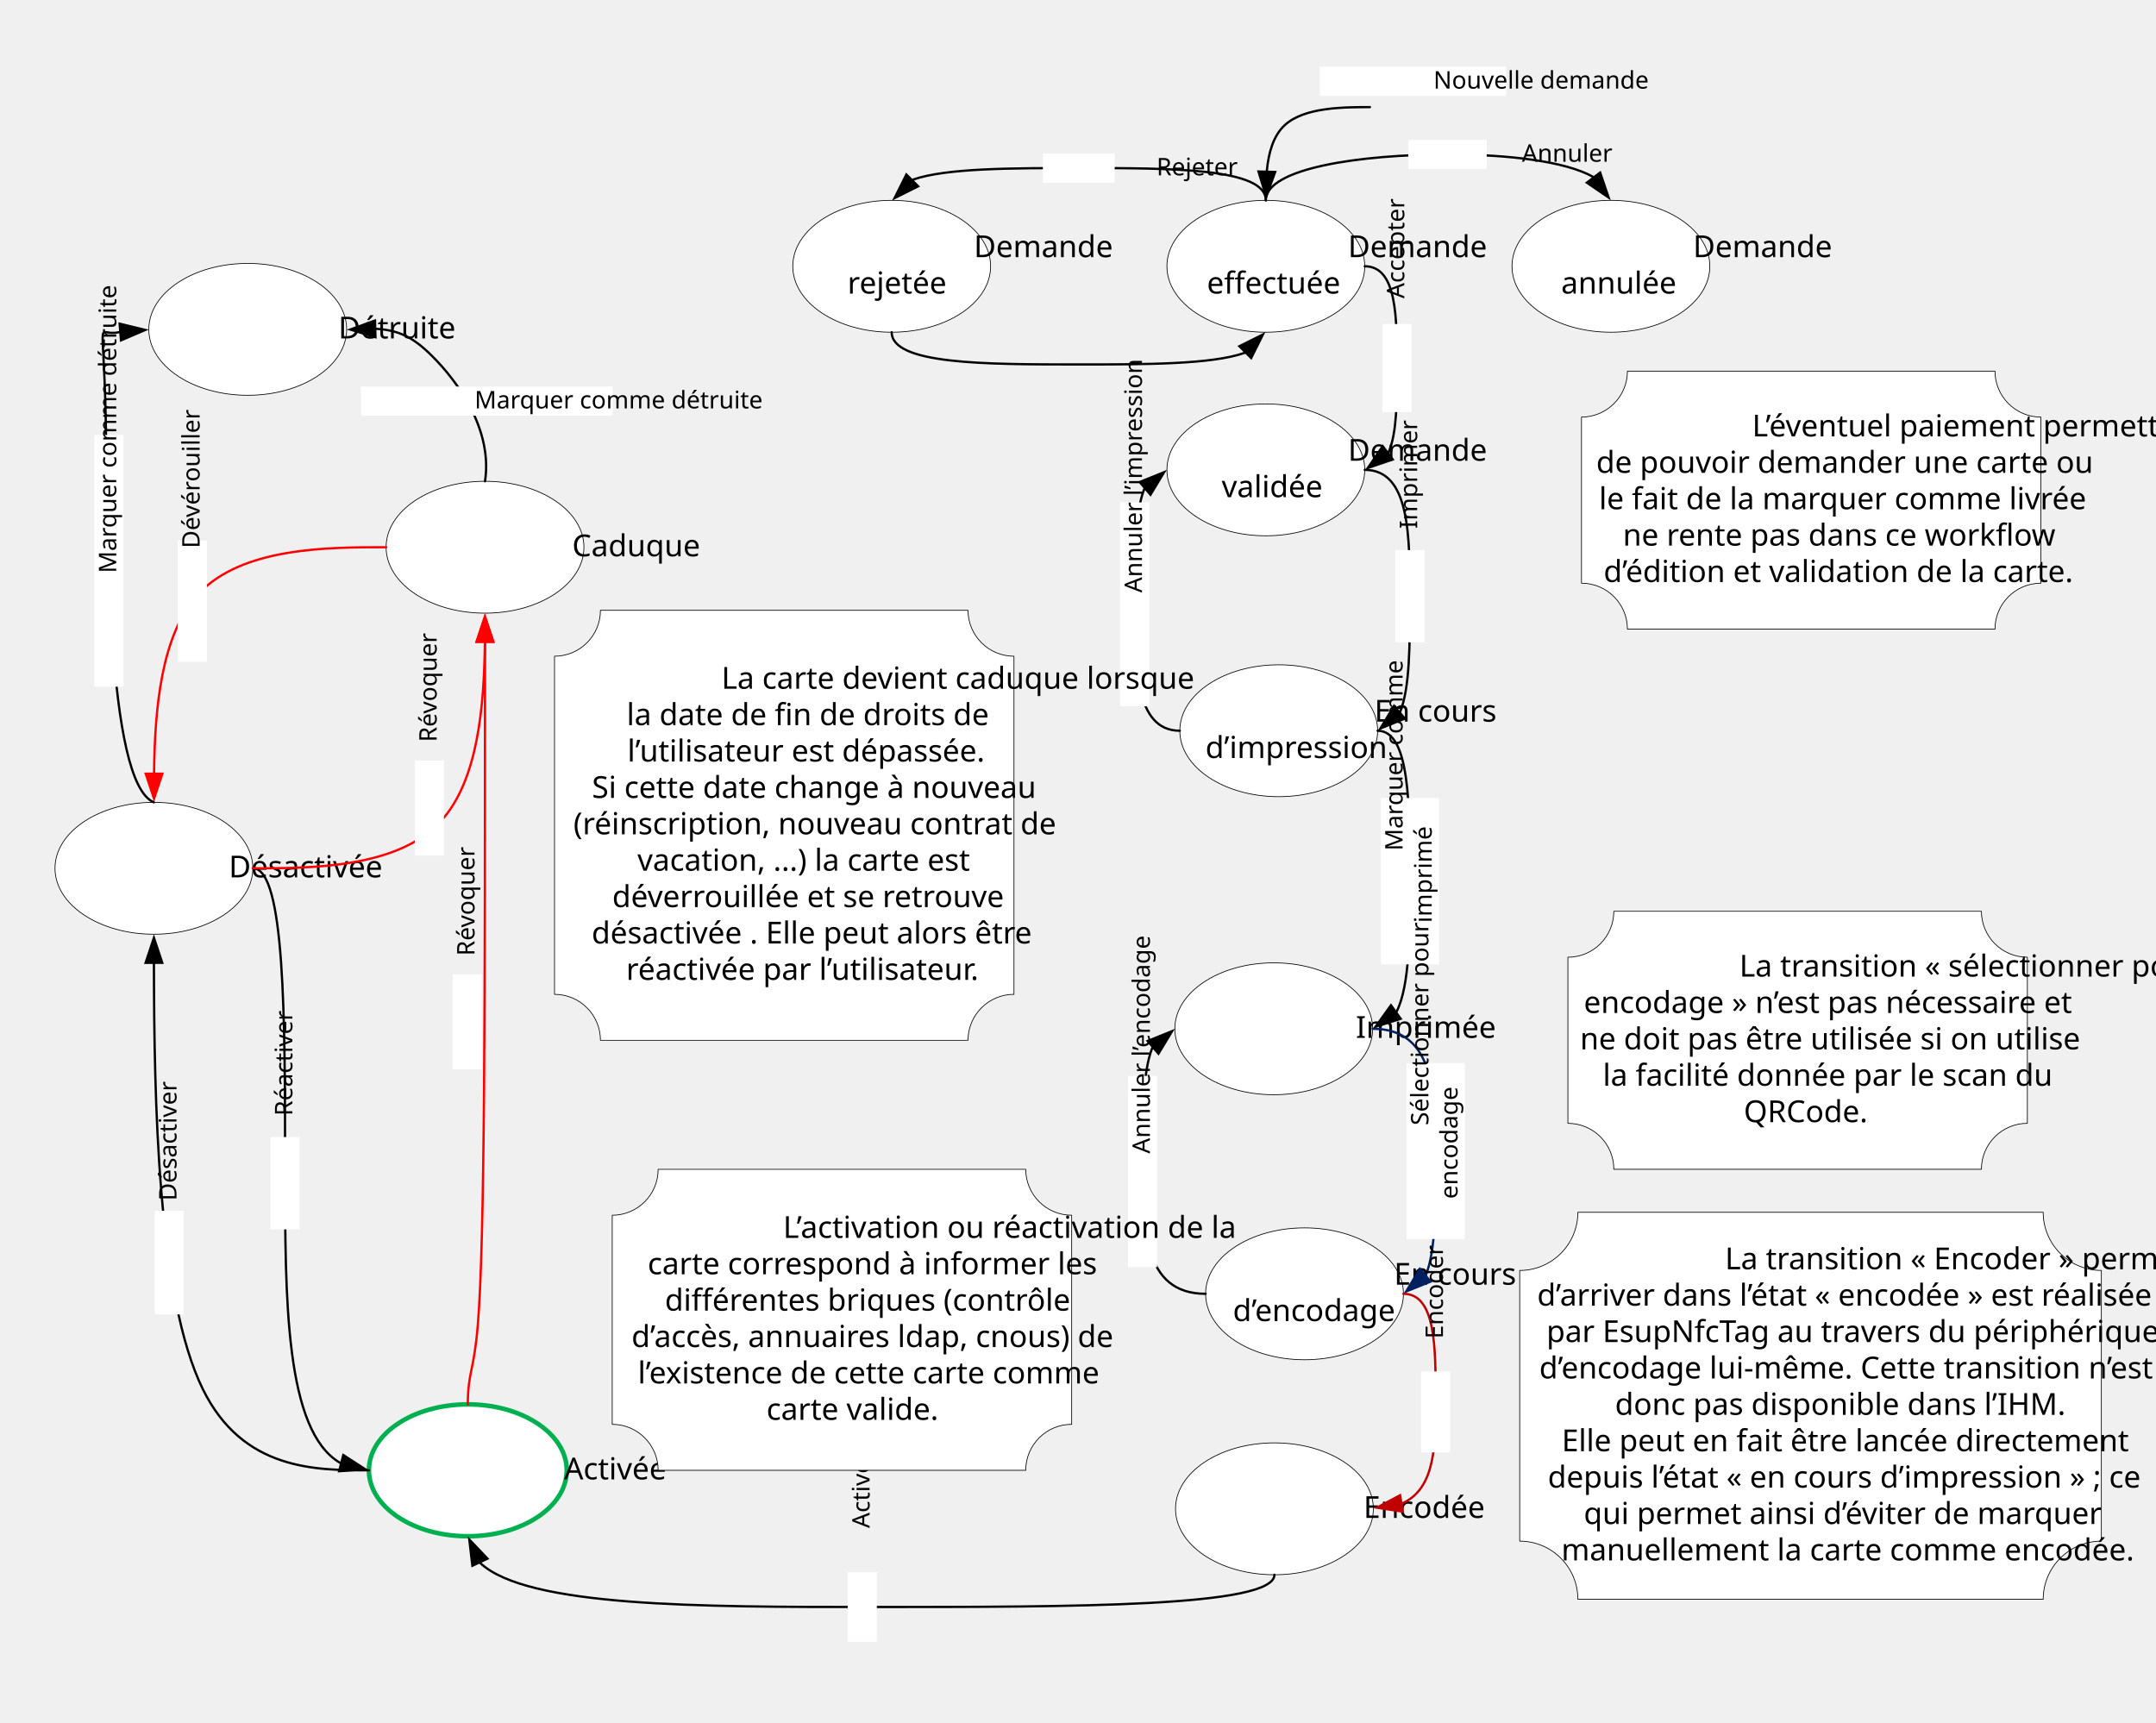
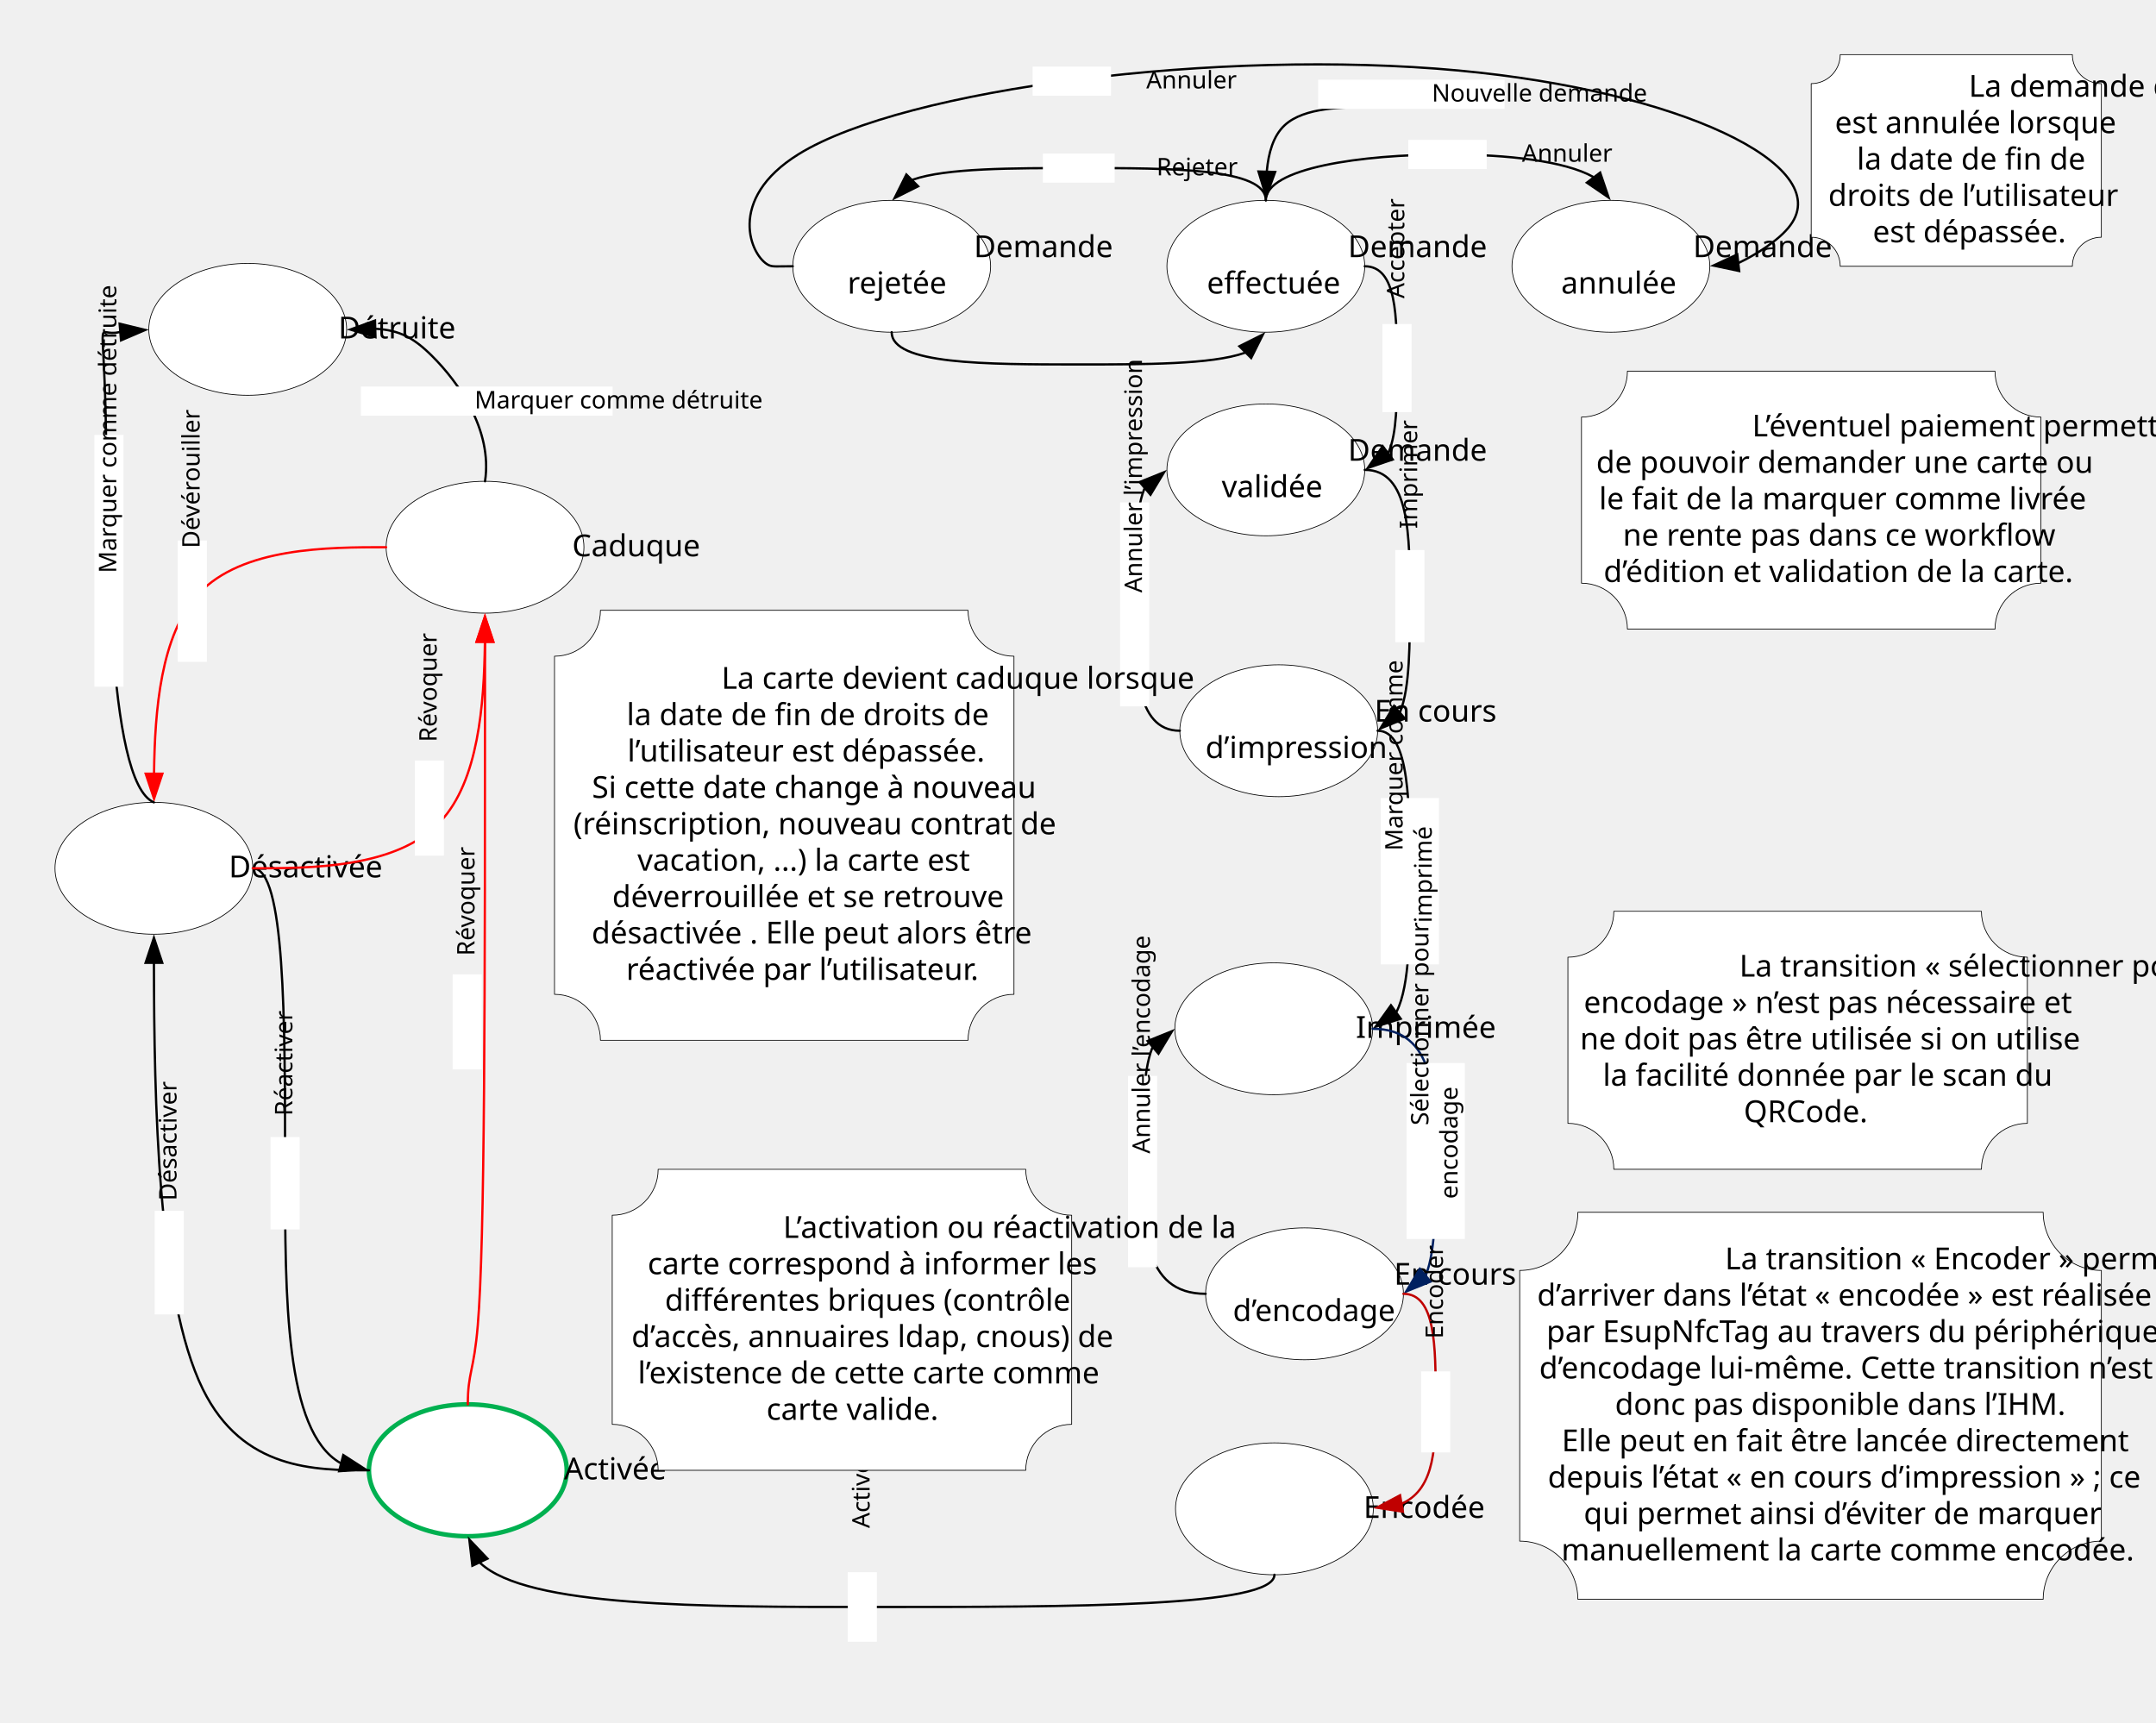
<svg xmlns="http://www.w3.org/2000/svg" xmlns:ns1="http://schemas.microsoft.com/visio/2003/SVGExtensions/" xmlns:xlink="http://www.w3.org/1999/xlink" width="9.869in" height="7.884in" viewBox="0 0 710.58 567.668" xml:space="preserve" color-interpolation-filters="sRGB" class="st15">
  <ns1:documentProperties ns1:langID="1036" ns1:metric="true" ns1:viewMarkup="false">
    <ns1:userDefs>
      <ns1:ud ns1:nameU="msvNoAutoConnect" ns1:val="VT0(0):26" />
    </ns1:userDefs>
  </ns1:documentProperties>
  <style type="text/css">
	
		.st1 {fill:#ffffff;stroke:#000000;stroke-linecap:round;stroke-linejoin:round;stroke-width:0.24}
		.st2 {fill:#000000;font-family:Calibri;font-size:0.833em}
		.st3 {font-size:1em}
		.st4 {fill:#ffffff;stroke:#00b050;stroke-linecap:round;stroke-linejoin:round;stroke-width:1.5}
		.st5 {marker-end:url(#mrkr13-38);stroke:#000000;stroke-linecap:round;stroke-linejoin:round;stroke-width:0.75}
		.st6 {fill:#000000;fill-opacity:1;stroke:#000000;stroke-opacity:1;stroke-width:0.229}
		.st7 {fill:#ffffff;stroke:none;stroke-linecap:butt;stroke-width:7.2}
		.st8 {fill:#000000;font-family:Calibri;font-size:0.667em}
		.st9 {marker-end:url(#mrkr13-61);stroke:#002060;stroke-linecap:round;stroke-linejoin:round;stroke-width:0.75}
		.st10 {fill:#002060;fill-opacity:1;stroke:#002060;stroke-opacity:1;stroke-width:0.229}
		.st11 {marker-end:url(#mrkr13-70);stroke:#c00000;stroke-linecap:round;stroke-linejoin:round;stroke-width:0.75}
		.st12 {fill:#c00000;fill-opacity:1;stroke:#c00000;stroke-opacity:1;stroke-width:0.229}
		.st13 {marker-end:url(#mrkr13-168);stroke:#ff0000;stroke-linecap:round;stroke-linejoin:round;stroke-width:0.75}
		.st14 {fill:#ff0000;fill-opacity:1;stroke:#ff0000;stroke-opacity:1;stroke-width:0.229}
		.st15 {fill:none;fill-rule:evenodd;font-size:12px;overflow:visible;stroke-linecap:square;stroke-miterlimit:3}
	
	</style>
  <defs id="Markers">
    <g id="lend13">
      <path d="M 3 1 L 0 0 L 3 -1 L 3 1 " style="stroke:none" />
    </g>
    <marker id="mrkr13-38" class="st6" ns1:arrowType="13" ns1:arrowSize="2" ns1:setback="12.6" refX="-12.6" orient="auto" markerUnits="strokeWidth" overflow="visible">
      <use xlink:href="#lend13" transform="scale(-4.36,-4.36) " />
    </marker>
    <marker id="mrkr13-61" class="st10" ns1:arrowType="13" ns1:arrowSize="2" ns1:setback="12.6" refX="-12.6" orient="auto" markerUnits="strokeWidth" overflow="visible">
      <use xlink:href="#lend13" transform="scale(-4.36,-4.36) " />
    </marker>
    <marker id="mrkr13-70" class="st12" ns1:arrowType="13" ns1:arrowSize="2" ns1:setback="12.6" refX="-12.6" orient="auto" markerUnits="strokeWidth" overflow="visible">
      <use xlink:href="#lend13" transform="scale(-4.36,-4.36) " />
    </marker>
    <marker id="mrkr13-168" class="st14" ns1:arrowType="13" ns1:arrowSize="2" ns1:setback="12.6" refX="-12.6" orient="auto" markerUnits="strokeWidth" overflow="visible">
      <use xlink:href="#lend13" transform="scale(-4.36,-4.36) " />
    </marker>
  </defs>
  <g ns1:mID="5" ns1:index="1" ns1:groupContext="foregroundPage">
    <ns1:pageProperties ns1:drawingScale="0.0393701" ns1:pageScale="0.0393701" ns1:drawingUnits="24" ns1:shadowOffsetX="8.50394" ns1:shadowOffsetY="-8.50394" />
    <ns1:layer ns1:name="Lien" ns1:index="0" />
    <ns1:layer ns1:name="symbols" ns1:index="1" />
    <g id="shape1-1" ns1:mID="1" ns1:groupContext="shape" transform="translate(384.596,-458.173)">
      <ns1:userDefs>
        <ns1:ud ns1:nameU="visVersion" ns1:val="VT0(15):26" />
      </ns1:userDefs>
      <ns1:textBlock ns1:margins="rect(4,4,4,4)" ns1:tabSpace="42.5197" />
      <ns1:textRect cx="32.598" cy="545.936" width="57.05" height="38.032" />
      <path d="M0 545.94 A32.598 21.732 0 0 1 65.2 545.94 A32.598 21.732 0 1 1 -0 545.94 Z" class="st1" />
      <text x="12.9" y="542.94" class="st2" ns1:langID="1036">
        <ns1:paragraph ns1:horizAlign="1" />
        <ns1:tabList />Demande <tspan x="13.18" dy="1.2em" class="st3">effectuée</tspan>
      </text>
    </g>
    <g id="shape2-5" ns1:mID="2" ns1:groupContext="shape" transform="translate(384.596,-391.071)">
      <ns1:userDefs>
        <ns1:ud ns1:nameU="visVersion" ns1:val="VT0(15):26" />
      </ns1:userDefs>
      <ns1:textBlock ns1:margins="rect(4,4,4,4)" ns1:tabSpace="42.5197" />
      <ns1:textRect cx="32.598" cy="545.936" width="57.05" height="38.032" />
      <path d="M0 545.94 A32.598 21.732 0 0 1 65.2 545.94 A32.598 21.732 0 1 1 -0 545.94 Z" class="st1" />
      <text x="12.9" y="542.94" class="st2" ns1:langID="1036">
        <ns1:paragraph ns1:horizAlign="1" />
        <ns1:tabList />Demande <tspan x="18.05" dy="1.2em" class="st3">validée</tspan>
      </text>
    </g>
    <g id="shape3-9" ns1:mID="3" ns1:groupContext="shape" transform="translate(388.848,-305.087)">
      <ns1:userDefs>
        <ns1:ud ns1:nameU="visVersion" ns1:val="VT0(15):26" />
      </ns1:userDefs>
      <ns1:textBlock ns1:margins="rect(4,4,4,4)" ns1:tabSpace="42.5197" />
      <ns1:textRect cx="34.636" cy="545.936" width="61.13" height="38.032" />
      <path d="M0 545.94 A32.598 21.732 0 0 1 65.2 545.94 A32.598 21.732 0 1 1 -0 545.94 Z" class="st1" />
      <text x="17.36" y="542.94" class="st2" ns1:langID="1036">
        <ns1:paragraph ns1:horizAlign="1" />
        <ns1:tabList />En cours <tspan x="8.44" dy="1.2em" class="st3">d</tspan>’impression</text>
    </g>
    <g id="shape4-13" ns1:mID="4" ns1:groupContext="shape" transform="translate(397.352,-119.496)">
      <ns1:userDefs>
        <ns1:ud ns1:nameU="visVersion" ns1:val="VT0(15):26" />
      </ns1:userDefs>
      <ns1:textBlock ns1:margins="rect(4,4,4,4)" ns1:tabSpace="42.5197" />
      <ns1:textRect cx="32.598" cy="545.936" width="57.05" height="38.032" />
      <path d="M0 545.94 A32.598 21.732 0 0 1 65.2 545.94 A32.598 21.732 0 1 1 -0 545.94 Z" class="st1" />
      <text x="15.32" y="542.94" class="st2" ns1:langID="1036">
        <ns1:paragraph ns1:horizAlign="1" />
        <ns1:tabList />En cours <tspan x="8.99" dy="1.2em" class="st3">d</tspan>’encodage</text>
    </g>
    <g id="shape5-17" ns1:mID="5" ns1:groupContext="shape" transform="translate(387.431,-48.6298)">
      <ns1:userDefs>
        <ns1:ud ns1:nameU="visVersion" ns1:val="VT0(15):26" />
      </ns1:userDefs>
      <ns1:textBlock ns1:margins="rect(4,4,4,4)" ns1:tabSpace="42.5197" />
      <ns1:textRect cx="32.598" cy="545.936" width="57.05" height="38.032" />
      <path d="M0 545.94 A32.598 21.732 0 0 1 65.2 545.94 A32.598 21.732 0 1 1 -0 545.94 Z" class="st1" />
      <text x="15.18" y="548.94" class="st2" ns1:langID="1036">
        <ns1:paragraph ns1:horizAlign="1" />
        <ns1:tabList />Encodée</text>
    </g>
    <g id="shape6-20" ns1:mID="6" ns1:groupContext="shape" transform="translate(387.207,-206.85)">
      <ns1:userDefs>
        <ns1:ud ns1:nameU="visVersion" ns1:val="VT0(15):26" />
      </ns1:userDefs>
      <ns1:textBlock ns1:margins="rect(4,4,4,4)" ns1:tabSpace="42.5197" />
      <ns1:textRect cx="32.598" cy="545.936" width="57.05" height="38.032" />
      <path d="M0 545.94 A32.598 21.732 0 0 1 65.2 545.94 A32.598 21.732 0 1 1 -0 545.94 Z" class="st1" />
      <text x="12.86" y="548.94" class="st2" ns1:langID="1036">
        <ns1:paragraph ns1:horizAlign="1" />
        <ns1:tabList />Imprimée</text>
    </g>
    <g id="shape8-23" ns1:mID="8" ns1:groupContext="shape" transform="translate(261.289,-458.173)">
      <ns1:userDefs>
        <ns1:ud ns1:nameU="visVersion" ns1:val="VT0(15):26" />
      </ns1:userDefs>
      <ns1:textBlock ns1:margins="rect(4,4,4,4)" ns1:tabSpace="42.5197" />
      <ns1:textRect cx="32.598" cy="545.936" width="57.05" height="38.032" />
      <path d="M0 545.94 A32.598 21.732 0 0 1 65.2 545.94 A32.598 21.732 0 1 1 -0 545.94 Z" class="st1" />
      <text x="12.9" y="542.94" class="st2" ns1:langID="1036">
        <ns1:paragraph ns1:horizAlign="1" />
        <ns1:tabList />Demande <tspan x="18.03" dy="1.2em" class="st3">rejetée</tspan>
      </text>
    </g>
    <g id="shape9-27" ns1:mID="9" ns1:groupContext="shape" transform="translate(121.585,-61.3227)">
      <ns1:userDefs>
        <ns1:ud ns1:nameU="visVersion" ns1:val="VT0(15):26" />
      </ns1:userDefs>
      <ns1:textBlock ns1:margins="rect(4,4,4,4)" ns1:tabSpace="42.5197" />
      <ns1:textRect cx="32.598" cy="545.936" width="57.05" height="38.032" />
      <path d="M0 545.94 A32.598 21.732 0 0 1 65.2 545.94 A32.598 21.732 0 1 1 -0 545.94 Z" class="st4" />
      <text x="17.53" y="548.94" class="st2" ns1:langID="1036">
        <ns1:paragraph ns1:horizAlign="1" />
        <ns1:tabList />Activée</text>
    </g>
    <g id="shape10-30" ns1:mID="10" ns1:groupContext="shape" transform="translate(18.12,-259.748)">
      <ns1:userDefs>
        <ns1:ud ns1:nameU="visVersion" ns1:val="VT0(15):26" />
      </ns1:userDefs>
      <ns1:textBlock ns1:margins="rect(4,4,4,4)" ns1:tabSpace="42.5197" />
      <ns1:textRect cx="32.598" cy="545.936" width="57.05" height="38.032" />
      <path d="M0 545.94 A32.598 21.732 0 0 1 65.2 545.94 A32.598 21.732 0 1 1 -0 545.94 Z" class="st1" />
      <text x="10.51" y="548.94" class="st2" ns1:langID="1036">
        <ns1:paragraph ns1:horizAlign="1" />
        <ns1:tabList />Désactivée</text>
    </g>
    <g id="shape11-33" ns1:mID="11" ns1:groupContext="shape" ns1:layerMember="0" transform="translate(442.706,-479.906)">
      <ns1:textBlock ns1:margins="rect(4,4,4,4)" ns1:tabSpace="42.5197" />
      <ns1:textRect cx="17.716" cy="601.219" width="40" height="17.604" transform="rotate(-90)" />
      <path d="M7.09 567.67 C17.72 567.67 17.72 584.44 17.72 601.22 C17.72 611.9 17.72 622.58 14.97 628.93 L14.68 629.15" class="st5" />
      <rect ns1:rectContext="textBkgnd" x="-615.732" y="12.917" width="29.027" height="9.6" transform="rotate(-90)" class="st7" />
      <text x="-615.73" y="20.12" transform="rotate(-90)" class="st8" ns1:langID="1036">
        <ns1:paragraph ns1:horizAlign="1" />
        <ns1:tabList />Accepter</text>
    </g>
    <g id="shape13-41" ns1:mID="13" ns1:groupContext="shape" ns1:layerMember="0" transform="translate(444.832,-412.803)">
      <ns1:textBlock ns1:margins="rect(4,4,4,4)" ns1:tabSpace="42.5197" />
      <ns1:textRect cx="19.842" cy="609.312" width="40.21" height="17.604" transform="rotate(-90)" />
      <path d="M4.96 567.67 C19.84 567.67 19.84 589.24 19.84 610.81 C19.84 625.09 19.84 639.37 16.69 647.31 L16.42 647.54" class="st5" />
      <rect ns1:rectContext="textBkgnd" x="-624.509" y="15.043" width="30.394" height="9.6" transform="rotate(-90)" class="st7" />
      <text x="-624.51" y="22.24" transform="rotate(-90)" class="st8" ns1:langID="1036">
        <ns1:paragraph ns1:horizAlign="1" />
        <ns1:tabList />Imprimer</text>
    </g>
    <g id="shape14-48" ns1:mID="14" ns1:groupContext="shape" ns1:layerMember="0" transform="translate(460.311,-326.819)">
      <ns1:textBlock ns1:margins="rect(4,4,4,4)" ns1:tabSpace="42.5197" />
      <ns1:textRect cx="4.364" cy="617.267" width="64.63" height="27.203" transform="rotate(-90)" />
      <path d="M-6.27 567.67 C4.36 567.67 4.36 592.2 4.36 616.74 C4.36 634.1 4.36 651.45 0.04 660.16 L-0.25 660.37" class="st5" />
      <rect ns1:rectContext="textBkgnd" x="-644.671" y="-5.236" width="54.808" height="19.2" transform="rotate(-90)" class="st7" />
      <text x="-644.67" y="1.96" transform="rotate(-90)" class="st8" ns1:langID="1036">
        <ns1:paragraph ns1:horizAlign="1" />
        <ns1:tabList />Marquer comme<ns1:newlineChar />
        <tspan x="-630.98" dy="1.2em" class="st3">imprimé</tspan>
      </text>
    </g>
    <g id="shape15-56" ns1:mID="15" ns1:groupContext="shape" ns1:layerMember="0" transform="translate(450.39,-228.583)">
      <ns1:textBlock ns1:margins="rect(4,4,4,4)" ns1:tabSpace="42.5197" />
      <ns1:textRect cx="22.785" cy="607.959" width="67.8" height="27.203" transform="rotate(-90)" />
      <path d="M2.01 567.67 C22.79 567.67 22.79 589.73 22.79 611.79 C22.79 626.22 22.79 640.66 19.62 648.66 L19.35 648.89" class="st9" />
      <rect ns1:rectContext="textBkgnd" x="-636.953" y="13.185" width="57.987" height="19.2" transform="rotate(-90)" class="st7" />
      <text x="-636.95" y="20.39" transform="rotate(-90)" class="st8" ns1:langID="1036">
        <ns1:paragraph ns1:horizAlign="1" />
        <ns1:tabList />Sélectionner pour<ns1:newlineChar />
        <tspan x="-623.74" dy="1.2em" class="st3">encodage</tspan>
      </text>
    </g>
    <g id="shape16-65" ns1:mID="16" ns1:groupContext="shape" ns1:layerMember="0" transform="translate(464.675,-141.228)">
      <ns1:textBlock ns1:margins="rect(4,4,4,4)" ns1:tabSpace="42.5197" />
      <ns1:textRect cx="8.495" cy="606.591" width="40" height="17.604" transform="rotate(-90)" />
      <path d="M-2.13 567.67 C8.5 567.67 8.5 585.13 8.5 602.58 C8.5 617.14 8.5 631.7 -2.41 636.71 L-2.76 636.77" class="st11" />
      <rect ns1:rectContext="textBkgnd" x="-619.932" y="3.696" width="26.683" height="9.6" transform="rotate(-90)" class="st7" />
      <text x="-619.93" y="10.9" transform="rotate(-90)" class="st8" ns1:langID="1036">
        <ns1:paragraph ns1:horizAlign="1" />
        <ns1:tabList />Encoder</text>
    </g>
    <g id="shape17-73" ns1:mID="17" ns1:groupContext="shape" ns1:layerMember="0" transform="translate(417.195,-494.551)">
      <ns1:textBlock ns1:margins="rect(4,4,4,4)" ns1:tabSpace="42.5197" />
      <ns1:textRect cx="-61.654" cy="549.951" width="40" height="17.604" />
      <path d="M0 560.58 C0 549.95 -30.83 549.95 -61.65 549.95 C-83.53 549.95 -105.41 549.95 -116.27 553.75 L-116.52 554" class="st5" />
      <rect ns1:rectContext="textBkgnd" x="-73.487" y="545.152" width="23.668" height="9.6" class="st7" />
      <text x="-73.49" y="552.35" class="st8" ns1:langID="1036">
        <ns1:paragraph ns1:horizAlign="1" />
        <ns1:tabList />Rejeter</text>
    </g>
    <g id="shape18-80" ns1:mID="18" ns1:groupContext="shape" ns1:layerMember="0" transform="translate(420.029,-47.8897)">
      <ns1:textBlock ns1:margins="rect(4,4,4,4)" ns1:tabSpace="42.5197" />
      <ns1:textRect cx="-135.832" cy="577.558" width="40" height="17.604" transform="rotate(-90)" />
      <path d="M0 566.93 C-0 577.56 -66.36 577.56 -132.72 577.56 C-189.44 577.56 -246.17 577.56 -261.7 563.12 L-261.85 562.8" class="st5" />
      <rect ns1:rectContext="textBkgnd" x="-589.012" y="-140.632" width="22.91" height="9.6" transform="rotate(-90)" class="st7" />
      <text x="-589.01" y="-133.43" transform="rotate(-90)" class="st8" ns1:langID="1036">
        <ns1:paragraph ns1:horizAlign="1" />
        <ns1:tabList />Activer</text>
    </g>
    <g id="shape19-87" ns1:mID="19" ns1:groupContext="shape" ns1:layerMember="0" transform="translate(121.585,-83.055)">
      <ns1:textBlock ns1:margins="rect(4,4,4,4)" ns1:tabSpace="42.5197" />
      <ns1:textRect cx="-65.816" cy="499.212" width="43.96" height="17.604" transform="rotate(-90)" />
      <path d="M0 567.67 C-17.72 567.67 -41.57 567.67 -54.72 540.97 C-69.72 510.51 -70.78 445.31 -70.86 400.78 L-70.86 400.42" class="st5" />
      <rect ns1:rectContext="textBkgnd" x="-516.284" y="-70.616" width="34.144" height="9.6" transform="rotate(-90)" class="st7" />
      <text x="-516.28" y="-63.42" transform="rotate(-90)" class="st8" ns1:langID="1036">
        <ns1:paragraph ns1:horizAlign="1" />
        <ns1:tabList />Désactiver</text>
    </g>
    <g id="shape21-94" ns1:mID="21" ns1:groupContext="shape" ns1:layerMember="0" transform="translate(293.888,-451.087)">
      <path d="M0 560.58 C0 571.21 30.83 571.21 61.65 571.21 C83.53 571.21 105.41 571.21 116.27 567.41 L116.52 567.16" class="st5" />
    </g>
    <g id="shape22-99" ns1:mID="22" ns1:groupContext="shape" ns1:layerMember="0" transform="translate(393.809,-326.819)">
      <ns1:textBlock ns1:margins="rect(4,4,4,4)" ns1:tabSpace="42.5197" />
      <ns1:textRect cx="-19.842" cy="526.024" width="77.02" height="17.604" transform="rotate(-90)" />
      <path d="M-4.96 567.67 C-19.84 567.67 -19.84 546.09 -19.84 524.52 C-19.84 510.24 -19.84 495.96 -16.69 488.03 L-16.42        487.8" class="st5" />
      <rect ns1:rectContext="textBkgnd" x="-559.623" y="-24.642" width="67.198" height="9.6" transform="rotate(-90)" class="st7" />
      <text x="-559.62" y="-17.44" transform="rotate(-90)" class="st8" ns1:langID="1036">
        <ns1:paragraph ns1:horizAlign="1" />
        <ns1:tabList />Annuler l’impression</text>
    </g>
    <g id="shape23-106" ns1:mID="23" ns1:groupContext="shape" ns1:layerMember="0" transform="translate(399.366,-141.228)">
      <ns1:textBlock ns1:margins="rect(4,4,4,4)" ns1:tabSpace="42.5197" />
      <ns1:textRect cx="-22.785" cy="527.376" width="72.87" height="17.604" transform="rotate(-90)" />
      <path d="M-2.01 567.67 C-22.79 567.67 -22.79 545.61 -22.79 523.55 C-22.79 509.11 -22.79 494.68 -19.62 486.68 L-19.35        486.45" class="st5" />
      <rect ns1:rectContext="textBkgnd" x="-558.901" y="-27.585" width="63.05" height="9.6" transform="rotate(-90)" class="st7" />
      <text x="-558.9" y="-20.38" transform="rotate(-90)" class="st8" ns1:langID="1036">
        <ns1:paragraph ns1:horizAlign="1" />
        <ns1:tabList />Annuler l’encodage</text>
    </g>
    <g id="shape24-113" ns1:mID="24" ns1:groupContext="shape" ns1:layerMember="0" transform="translate(83.3169,-281.48)">
      <ns1:textBlock ns1:margins="rect(4,4,4,4)" ns1:tabSpace="42.5197" />
      <ns1:textRect cx="10.631" cy="671.478" width="40.25" height="17.604" transform="rotate(-90)" />
      <path d="M0 567.67 C10.63 567.67 10.63 617.07 10.63 666.47 C10.63 709.76 10.63 753.05 28.77 763.64 L29.12 763.73" class="st5" />
      <rect ns1:rectContext="textBkgnd" x="-686.696" y="5.831" width="30.437" height="9.6" transform="rotate(-90)" class="st7" />
      <text x="-686.7" y="13.03" transform="rotate(-90)" class="st8" ns1:langID="1036">
        <ns1:paragraph ns1:horizAlign="1" />
        <ns1:tabList />Réactiver</text>
    </g>
    <g id="shape28-120" ns1:mID="28" ns1:groupContext="shape" ns1:layerMember="0" transform="translate(451.516,-532.362)">
      <ns1:textBlock ns1:margins="rect(4,4,4,4)" ns1:tabSpace="42.5197" />
-       <ns1:textRect cx="14.173" cy="559.164" width="71.25" height="17.604" />
+       <ns1:textRect cx="13.65" cy="563.432" width="71.25" height="17.604" />
      <path d="M0 567.67 C-8.58 567.67 -21.65 567.67 -28.08 573.61 C-31.96 577.19 -33.43 582.92 -33.98 588.59 L-33.99 588.95" class="st5" />
-       <rect ns1:rectContext="textBkgnd" x="-16.543" y="554.364" width="61.433" height="9.6" class="st7" />
-       <text x="-16.54" y="561.56" class="st8" ns1:langID="1036">
+       <rect ns1:rectContext="textBkgnd" x="-17.067" y="558.632" width="61.433" height="9.6" class="st7" />
+       <text x="-17.07" y="565.83" class="st8" ns1:langID="1036">
        <ns1:paragraph ns1:horizAlign="1" />
        <ns1:tabList />Nouvelle demande</text>
    </g>
    <g id="shape41-127" ns1:mID="41" ns1:groupContext="shape" transform="translate(500.869,-40.5354)">
      <ns1:userDefs>
        <ns1:ud ns1:nameU="visVersion" ns1:prompt="" ns1:val="VT0(15):26" />
      </ns1:userDefs>
      <ns1:textBlock ns1:margins="rect(4,4,4,4)" ns1:tabSpace="42.5197" />
      <ns1:textRect cx="95.856" cy="503.888" width="191.72" height="127.559" />
      <path d="M19.17 567.67 L172.54 567.67 A19.171 19.171 0 0 1 191.71 548.5 L191.71 459.28 A19.171 19.171 0 0 1 172.54        440.11 L19.17 440.11 A19.171 19.171 0 0 1 0 459.28 L0 548.5 A19.171 19.171 0 0 1 19.17 567.67 Z" class="st1" />
      <text x="20.89" y="458.89" class="st2" ns1:langID="1036">
        <ns1:paragraph ns1:horizAlign="1" />
        <ns1:tabList />La transition « Encoder » permettant <tspan x="5.76" dy="1.2em" class="st3">d</tspan>’arriver dans l’état « encodée » est réalisée <tspan x="8.82" dy="1.2em" class="st3">par EsupNfcTag au travers du périphérique </tspan>
        <tspan x="6.44" dy="1.2em" class="st3">d</tspan>’encodage lui-même. Cette transition n’est <tspan x="31.41" dy="1.2em" class="st3">donc pas disponible dans l</tspan>’IHM.<ns1:newlineChar />
        <tspan x="13.85" dy="1.2em" class="st3">Elle peut en fait être lancée directement </tspan>
        <tspan x="9.26" dy="1.2em" class="st3">depuis l</tspan>’état « en cours d’impression » ; ce <tspan x="21.11" dy="1.2em" class="st3">qui permet ainsi d</tspan>’éviter de marquer <tspan x="13.72" dy="1.2em" class="st3">manuellement la carte comme encodée</tspan>.</text>
    </g>
    <g id="shape46-138" ns1:mID="46" ns1:groupContext="shape" transform="translate(516.756,-182.268)">
      <ns1:userDefs>
        <ns1:ud ns1:nameU="visVersion" ns1:prompt="" ns1:val="VT0(15):26" />
      </ns1:userDefs>
      <ns1:textBlock ns1:margins="rect(4,4,4,4)" ns1:tabSpace="42.5197" />
      <ns1:textRect cx="75.715" cy="525.148" width="151.43" height="85.039" />
      <path d="M15.14 567.67 L136.29 567.67 A15.143 15.143 0 0 1 151.43 552.52 L151.43 497.77 A15.143 15.143 0 0 1 136.29        482.63 L15.14 482.63 A15.143 15.143 0 0 1 0 497.77 L0 552.52 A15.143 15.143 0 0 1 15.14 567.67 Z" class="st1" />
      <text x="9.74" y="504.15" class="st2" ns1:langID="1036">
        <ns1:paragraph ns1:horizAlign="1" />
        <ns1:tabList />La transition « sélectionner pour <tspan x="5.24" dy="1.2em" class="st3">encodage</tspan> » n’est pas nécessaire et <tspan x="4" dy="1.2em" class="st3">ne doit pas être utilisée si on utilise </tspan>
        <tspan x="11.51" dy="1.2em" class="st3">la facilité donnée par le scan du </tspan>
        <tspan x="57.96" dy="1.2em" class="st3">QRCode</tspan>.</text>
    </g>
    <g id="shape72-145" ns1:mID="72" ns1:groupContext="shape" transform="translate(201.775,-83.055)">
      <ns1:userDefs>
        <ns1:ud ns1:nameU="visVersion" ns1:prompt="" ns1:val="VT0(15):26" />
      </ns1:userDefs>
      <ns1:textBlock ns1:margins="rect(4,4,4,4)" ns1:tabSpace="42.5197" />
      <ns1:textRect cx="75.715" cy="518.062" width="151.43" height="99.213" />
      <path d="M15.14 567.67 L136.29 567.67 A15.143 15.143 0 0 1 151.43 552.52 L151.43 483.6 A15.143 15.143 0 0 1 136.29        468.46 L15.14 468.46 A15.143 15.143 0 0 1 0 483.6 L0 552.52 A15.143 15.143 0 0 1 15.14 567.67 Z" class="st1" />
      <text x="9.55" y="491.06" class="st2" ns1:langID="1036">
        <ns1:paragraph ns1:horizAlign="1" />
        <ns1:tabList />L’activation ou réactivation de la <tspan x="11.69" dy="1.2em" class="st3">carte correspond à informer les </tspan>
        <tspan x="17.36" dy="1.2em" class="st3">différentes briques </tspan>(contrôle <tspan x="6.36" dy="1.2em" class="st3">d</tspan>’accès, annuaires ldap, cnous) de <tspan x="8.45" dy="1.2em" class="st3">l</tspan>’existence de cette carte comme <tspan x="50.84" dy="1.2em" class="st3">carte valide</tspan>.</text>
    </g>
    <g id="shape73-153" ns1:mID="73" ns1:groupContext="shape" transform="translate(521.232,-360.298)">
      <ns1:userDefs>
        <ns1:ud ns1:nameU="visVersion" ns1:prompt="" ns1:val="VT0(15):26" />
      </ns1:userDefs>
      <ns1:textBlock ns1:margins="rect(4,4,4,4)" ns1:tabSpace="42.5197" />
      <ns1:textRect cx="75.715" cy="525.148" width="151.43" height="85.039" />
      <path d="M15.14 567.67 L136.29 567.67 A15.143 15.143 0 0 1 151.43 552.52 L151.43 497.77 A15.143 15.143 0 0 1 136.29        482.63 L15.14 482.63 A15.143 15.143 0 0 1 0 497.77 L0 552.52 A15.143 15.143 0 0 1 15.14 567.67 Z" class="st1" />
      <text x="9.48" y="504.15" class="st2" ns1:langID="1036">
        <ns1:paragraph ns1:horizAlign="1" />
        <ns1:tabList />L’éventuel paiement permettant <tspan x="4.86" dy="1.2em" class="st3">de pouvoir demander une carte ou </tspan>
        <tspan x="5.78" dy="1.2em" class="st3">le fait de la marquer comme livrée </tspan>
        <tspan x="13.63" dy="1.2em" class="st3">ne rente pas dans ce workflow </tspan>
        <tspan x="7.29" dy="1.2em" class="st3">d</tspan>’édition et validation de la carte.</text>
    </g>
    <g id="shape74-160" ns1:mID="74" ns1:groupContext="shape" transform="translate(127.254,-365.575)">
      <ns1:userDefs>
        <ns1:ud ns1:nameU="visVersion" ns1:val="VT0(15):26" />
      </ns1:userDefs>
      <ns1:textBlock ns1:margins="rect(4,4,4,4)" ns1:tabSpace="42.5197" />
      <ns1:textRect cx="32.598" cy="545.936" width="57.05" height="38.032" />
      <path d="M0 545.94 A32.598 21.732 0 0 1 65.2 545.94 A32.598 21.732 0 1 1 -0 545.94 Z" class="st1" />
      <text x="14.54" y="548.94" class="st2" ns1:langID="1036">
        <ns1:paragraph ns1:horizAlign="1" />
        <ns1:tabList />Caduque</text>
    </g>
    <g id="shape75-163" ns1:mID="75" ns1:groupContext="shape" ns1:layerMember="0" transform="translate(127.254,-387.307)">
      <ns1:textBlock ns1:margins="rect(4,4,4,4)" ns1:tabSpace="42.5197" />
      <ns1:textRect cx="-63.869" cy="585.458" width="49.8" height="17.604" transform="rotate(-90)" />
      <path d="M0 567.67 C-19.13 567.67 -47.46 567.67 -61.81 583.02 C-74.39 596.49 -76.22 621.76 -76.49 641.95 L-76.49 642.31" class="st13" />
      <rect ns1:rectContext="textBkgnd" x="-605.45" y="-68.669" width="39.984" height="9.6" transform="rotate(-90)" class="st7" />
      <text x="-605.45" y="-61.47" transform="rotate(-90)" class="st8" ns1:langID="1036">
        <ns1:paragraph ns1:horizAlign="1" />
        <ns1:tabList />Dévérouiller</text>
    </g>
    <g id="shape76-171" ns1:mID="76" ns1:groupContext="shape" ns1:layerMember="0" transform="translate(149.931,-104.787)">
      <ns1:textBlock ns1:margins="rect(4,4,4,4)" ns1:tabSpace="42.5197" />
      <ns1:textRect cx="4.051" cy="441.602" width="41.15" height="17.604" transform="rotate(-90)" />
      <path d="M4.25 567.67 C4.25 557.04 6.25 557.04 7.54 541.55 C9.86 513.78 9.92 436.2 9.92 316.69 L9.92 316.33" class="st13" />
      <rect ns1:rectContext="textBkgnd" x="-457.268" y="-0.749" width="31.332" height="9.6" transform="rotate(-90)" class="st7" />
      <text x="-457.27" y="6.45" transform="rotate(-90)" class="st8" ns1:langID="1036">
        <ns1:paragraph ns1:horizAlign="1" />
        <ns1:tabList />Révoquer</text>
    </g>
    <g id="shape77-178" ns1:mID="77" ns1:groupContext="shape" transform="translate(182.753,-224.787)">
      <ns1:userDefs>
        <ns1:ud ns1:nameU="visVersion" ns1:prompt="" ns1:val="VT0(15):26" />
      </ns1:userDefs>
      <ns1:textBlock ns1:margins="rect(4,4,4,4)" ns1:tabSpace="42.5197" />
      <ns1:textRect cx="75.715" cy="496.802" width="151.43" height="141.732" />
      <path d="M15.14 567.67 L136.29 567.67 A15.143 15.143 0 0 1 151.43 552.52 L151.43 441.08 A15.143 15.143 0 0 1 136.29        425.94 L15.14 425.94 A15.143 15.143 0 0 1 0 441.08 L0 552.52 A15.143 15.143 0 0 1 15.14 567.67 Z" class="st1" />
      <text x="8.24" y="451.8" class="st2" ns1:langID="1036">
        <ns1:paragraph ns1:horizAlign="1" />
        <ns1:tabList />La carte devient caduque lorsque <tspan x="23.78" dy="1.2em" class="st3">la date de fin de droits de </tspan>
        <tspan x="24.03" dy="1.2em" class="st3">l</tspan>’utilisateur est dépassée.<ns1:newlineChar />
        <tspan x="12.34" dy="1.2em" class="st3">Si cette date change à nouveau </tspan>
        <tspan x="6.24" dy="1.2em" class="st3">(</tspan>réinscription, nouveau contrat de <tspan x="27.32" dy="1.2em" class="st3">vacation</tspan>, ...) la carte est <tspan x="19.03" dy="1.2em" class="st3">déverrouillée et se retrouve </tspan>
        <tspan x="12.25" dy="1.2em" class="st3">désactivée </tspan>. Elle peut alors être <tspan x="23.61" dy="1.2em" class="st3">réactivée par l</tspan>’utilisateur.</text>
    </g>
    <g id="shape80-189" ns1:mID="80" ns1:groupContext="shape" ns1:layerMember="0" transform="translate(83.3169,-281.48)">
      <ns1:textBlock ns1:margins="rect(4,4,4,4)" ns1:tabSpace="42.5197" />
      <ns1:textRect cx="58.19" cy="547.831" width="41.15" height="17.604" transform="rotate(-90)" />
      <path d="M0 567.67 C19.13 567.67 47.46 567.67 61.81 552.31 C74.39 538.85 76.22 513.57 76.49 493.38 L76.49 493.02" class="st13" />
      <rect ns1:rectContext="textBkgnd" x="-563.496" y="53.391" width="31.332" height="9.6" transform="rotate(-90)" class="st7" />
      <text x="-563.5" y="60.59" transform="rotate(-90)" class="st8" ns1:langID="1036">
        <ns1:paragraph ns1:horizAlign="1" />
        <ns1:tabList />Révoquer</text>
    </g>
    <g id="shape81-196" ns1:mID="81" ns1:groupContext="shape" transform="translate(498.331,-458.173)">
      <ns1:userDefs>
        <ns1:ud ns1:nameU="visVersion" ns1:val="VT0(15):26" />
      </ns1:userDefs>
      <ns1:textBlock ns1:margins="rect(4,4,4,4)" ns1:tabSpace="42.5197" />
      <ns1:textRect cx="32.598" cy="545.936" width="57.05" height="38.032" />
      <path d="M0 545.94 A32.598 21.732 0 0 1 65.2 545.94 A32.598 21.732 0 1 1 -0 545.94 Z" class="st1" />
      <text x="12.9" y="542.94" class="st2" ns1:langID="1036">
        <ns1:paragraph ns1:horizAlign="1" />
        <ns1:tabList />Demande <tspan x="16.2" dy="1.2em" class="st3">annulée</tspan>
      </text>
    </g>
    <g id="shape82-200" ns1:mID="82" ns1:groupContext="shape" ns1:layerMember="0" transform="translate(417.195,-494.551)">
      <ns1:textBlock ns1:margins="rect(4,4,4,4)" ns1:tabSpace="42.5197" />
      <ns1:textRect cx="59.876" cy="545.463" width="40" height="17.604" />
      <path d="M0 560.58 C0 549.95 31.44 545.46 59.88 545.46 C80 545.46 98.61 547.71 107.77 552.79 L107.99 553.08" class="st5" />
      <rect ns1:rectContext="textBkgnd" x="46.954" y="540.663" width="25.843" height="9.6" class="st7" />
      <text x="46.95" y="547.86" class="st8" ns1:langID="1036">
        <ns1:paragraph ns1:horizAlign="1" />
        <ns1:tabList />Annuler</text>
    </g>
    <g id="shape83-207" ns1:mID="83" ns1:groupContext="shape" transform="translate(49.0394,-437.386)">
      <ns1:userDefs>
        <ns1:ud ns1:nameU="visVersion" ns1:val="VT0(15):26" />
      </ns1:userDefs>
      <ns1:textBlock ns1:margins="rect(4,4,4,4)" ns1:tabSpace="42.5197" />
      <ns1:textRect cx="32.598" cy="545.936" width="57.05" height="38.032" />
      <path d="M0 545.94 A32.598 21.732 0 0 1 65.2 545.94 A32.598 21.732 0 1 1 -0 545.94 Z" class="st1" />
      <text x="15.68" y="548.94" class="st2" ns1:langID="1036">
        <ns1:paragraph ns1:horizAlign="1" />
        <ns1:tabList />Détruite</text>
    </g>
    <g id="shape84-210" ns1:mID="84" ns1:groupContext="shape" ns1:layerMember="0" transform="translate(159.852,-409.039)">
      <ns1:textBlock ns1:margins="rect(4,4,4,4)" ns1:tabSpace="42.5197" />
      <ns1:textRect cx="0.576" cy="541.246" width="92.78" height="17.604" />
      <path d="M0 567.67 C2.57 550.66 -8.91 534.87 -17.48 526.35 C-23.59 520.28 -28.23 517.9 -35.81 517.42 L-36.17 517.43" class="st5" />
      <rect ns1:rectContext="textBkgnd" x="-40.908" y="536.446" width="82.968" height="9.6" class="st7" />
      <text x="-40.91" y="543.65" class="st8" ns1:langID="1036">
        <ns1:paragraph ns1:horizAlign="1" />
        <ns1:tabList />Marquer comme détruite</text>
    </g>
    <g id="shape85-217" ns1:mID="85" ns1:groupContext="shape" ns1:layerMember="0" transform="translate(56.9655,-303.213)">
      <ns1:textBlock ns1:margins="rect(4,4,4,4)" ns1:tabSpace="42.5197" />
      <ns1:textRect cx="-21.062" cy="488.073" width="92.78" height="17.604" transform="rotate(-90)" />
      <path d="M-6.25 567.67 C-22.1 561.05 -21.31 476.42 -22.15 439.95 C-22.97 404.46 -25.33 414.56 -17.69 412.68 L-17.33 412.65" class="st5" />
      <rect ns1:rectContext="textBkgnd" x="-529.557" y="-25.861" width="82.968" height="9.6" transform="rotate(-90)" class="st7" />
      <text x="-529.56" y="-18.66" transform="rotate(-90)" class="st8" ns1:langID="1036">
        <ns1:paragraph ns1:horizAlign="1" />
        <ns1:tabList />Marquer comme détruite</text>
    </g>
+     <g id="shape86-224" ns1:mID="86" ns1:groupContext="shape" ns1:layerMember="0" transform="translate(261.289,-472.819)">
+       <ns1:textBlock ns1:margins="rect(4,4,4,4)" ns1:tabSpace="42.5197" />
+       <ns1:textRect cx="91.965" cy="499.568" width="40" height="17.604" />
+       <path d="M0 560.58 C-5.31 560.58 -6.54 560.84 -7.91 560.21 C-13.75 557.5 -22.21 538.55 1.94 523.62 C37.01 501.95 140.83        488.77 219.42 496.06 C292.21 502.81 343.34 527.12 328.84 546.99 C325.07 552.16 316.86 557.03 311.97 559.37        L311.62 559.41" class="st5" />
+       <rect ns1:rectContext="textBkgnd" x="79.043" y="494.768" width="25.843" height="9.6" class="st7" />
+       <text x="79.04" y="501.97" class="st8" ns1:langID="1036">
+         <ns1:paragraph ns1:horizAlign="1" />
+         <ns1:tabList />Annuler</text>
+     </g>
+     <g id="shape88-231" ns1:mID="88" ns1:groupContext="shape" transform="translate(596.947,-479.906)">
+       <ns1:userDefs>
+         <ns1:ud ns1:nameU="visVersion" ns1:prompt="" ns1:val="VT0(15):26" />
+       </ns1:userDefs>
+       <ns1:textBlock ns1:margins="rect(4,4,4,4)" ns1:tabSpace="42.5197" />
+       <ns1:textRect cx="47.817" cy="532.787" width="95.64" height="69.762" />
+       <path d="M9.56 567.67 L86.07 567.67 A9.563 9.563 0 0 1 95.63 558.1 L95.63 507.47 A9.563 9.563 0 0 1 86.07 497.91        L9.56 497.91 A9.563 9.563 0 0 1 0 507.47 L0 558.1 A9.563 9.563 0 0 1 9.56 567.67 Z" class="st1" />
+       <text x="5.15" y="511.79" class="st2" ns1:langID="1036">
+         <ns1:paragraph ns1:horizAlign="1" />
+         <ns1:tabList />La demande de carte <tspan x="7.81" dy="1.2em" class="st3">est annulée lorsque </tspan>
+         <tspan x="15.04" dy="1.2em" class="st3">la date de fin de </tspan>
+         <tspan x="5.63" dy="1.2em" class="st3">droits de l</tspan>’utilisateur <tspan x="20.28" dy="1.2em" class="st3">est dépassée</tspan>.</text>
+     </g>
  </g>
</svg>
